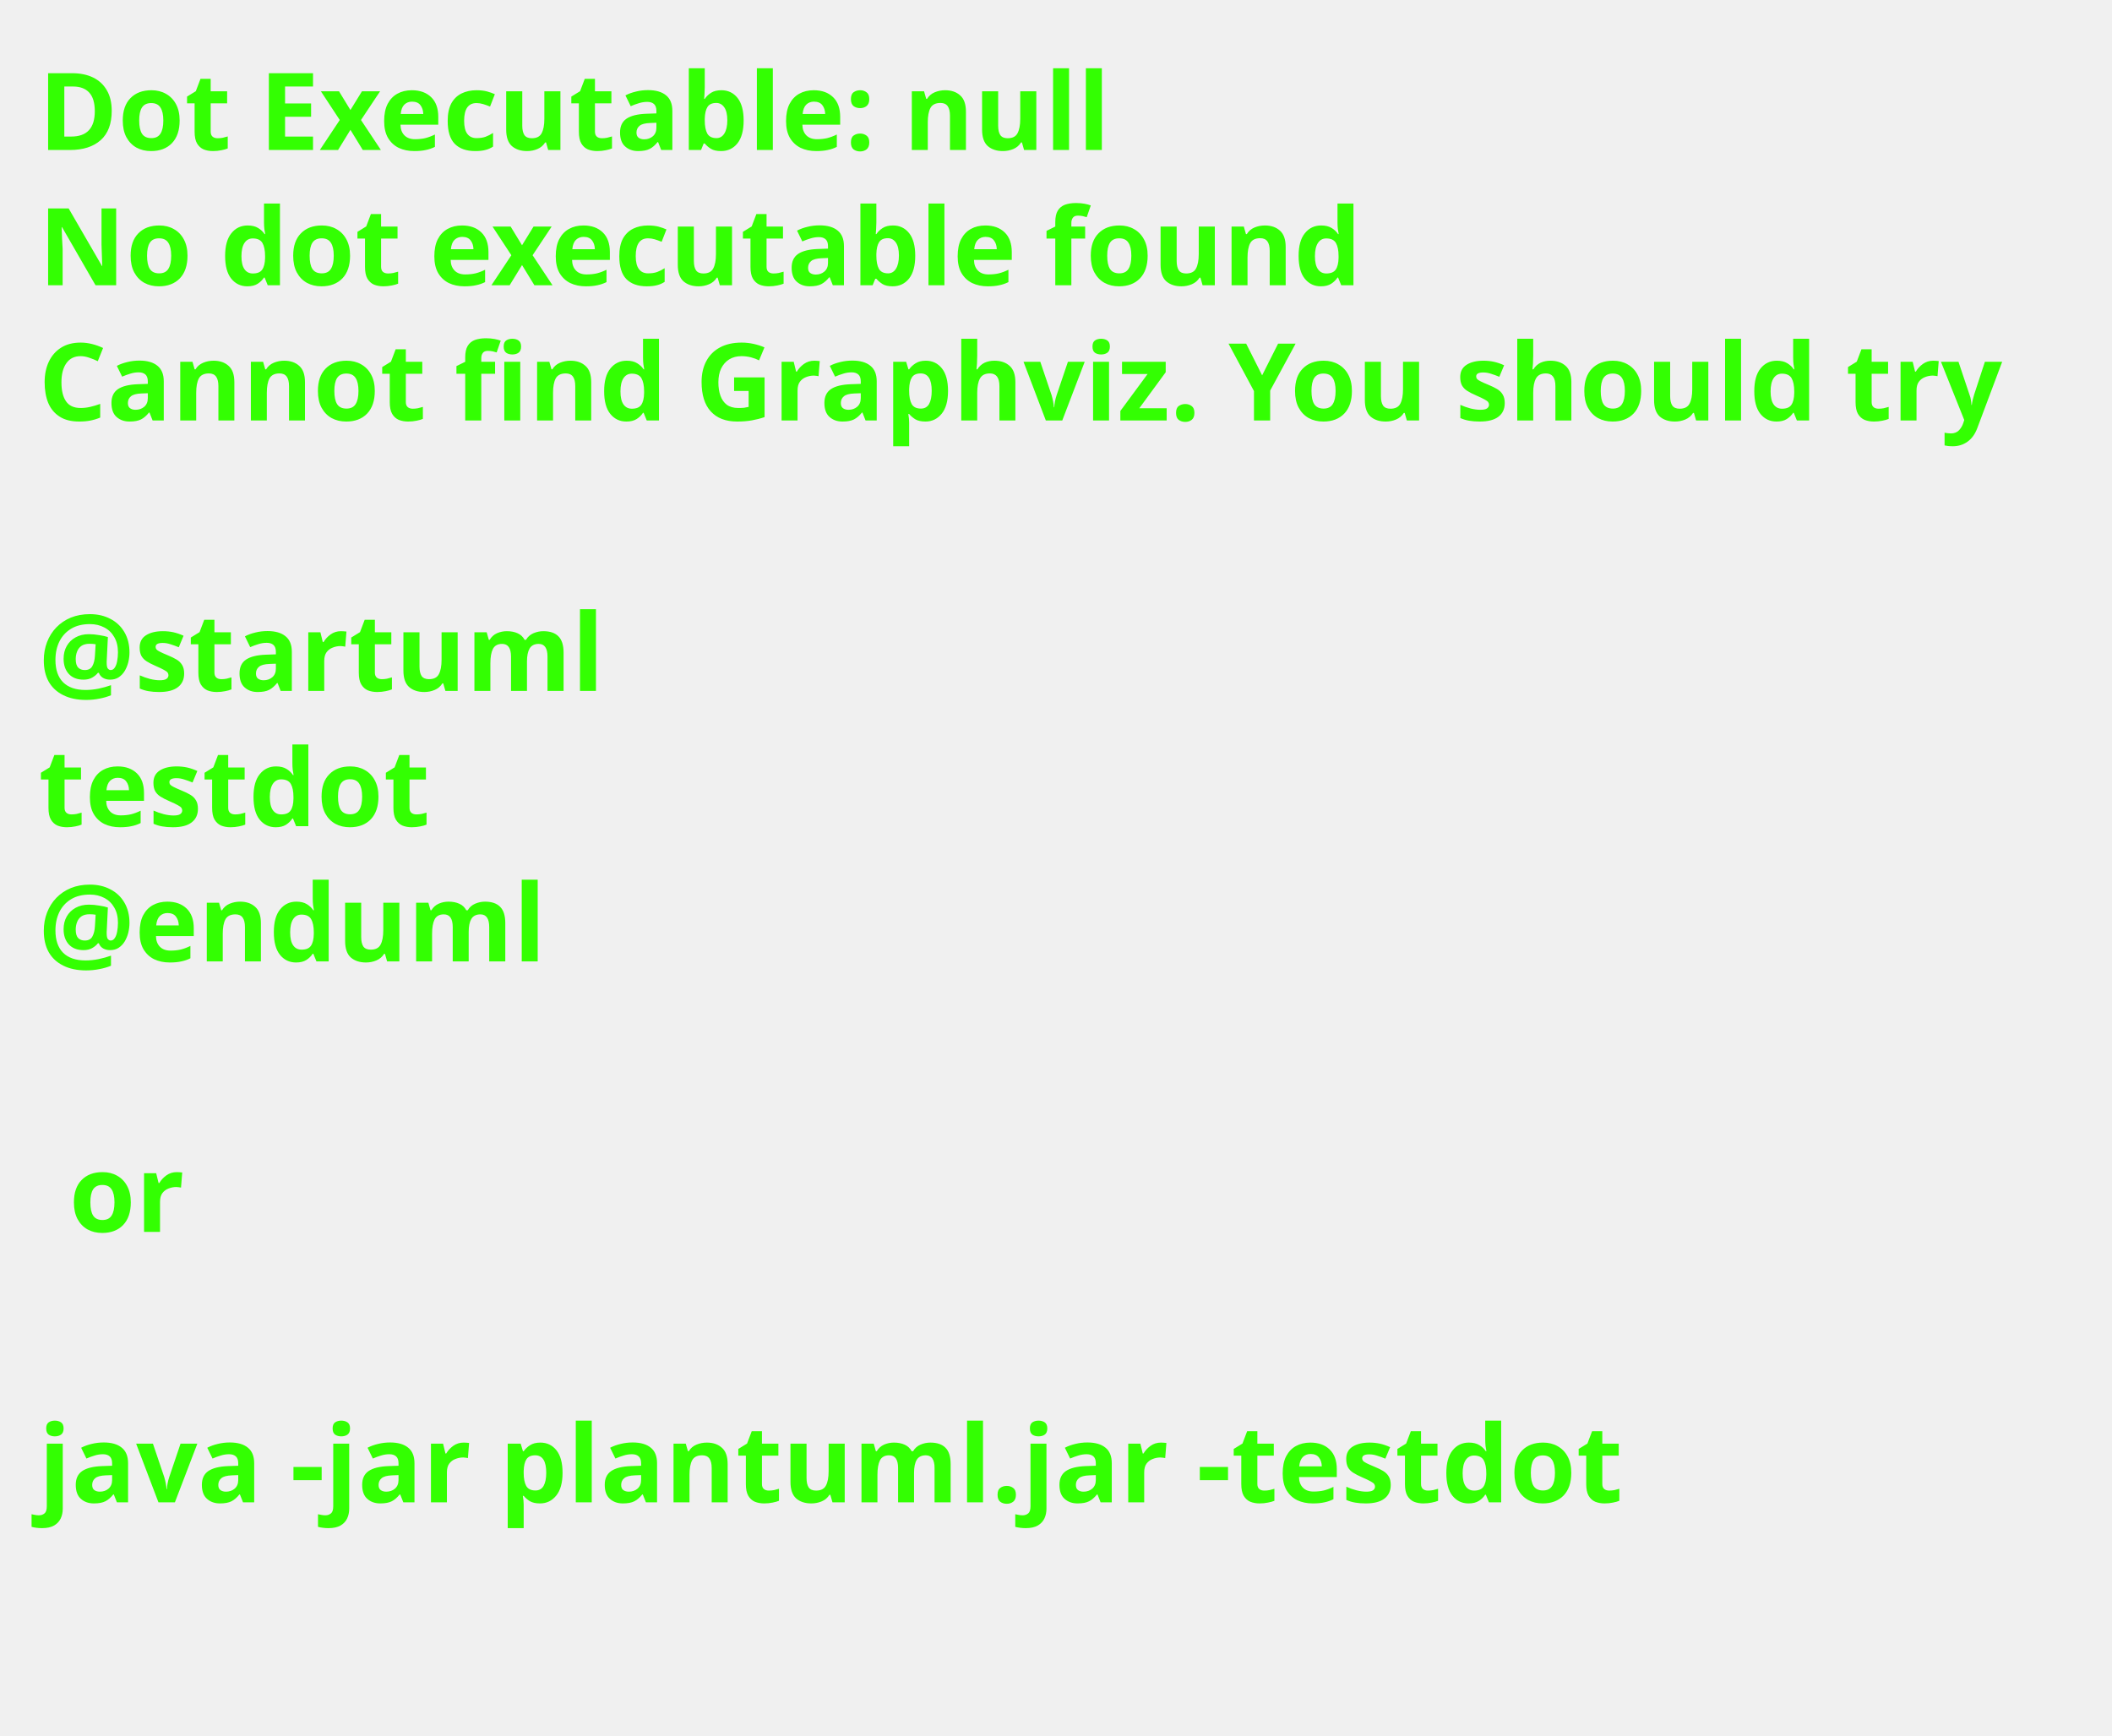
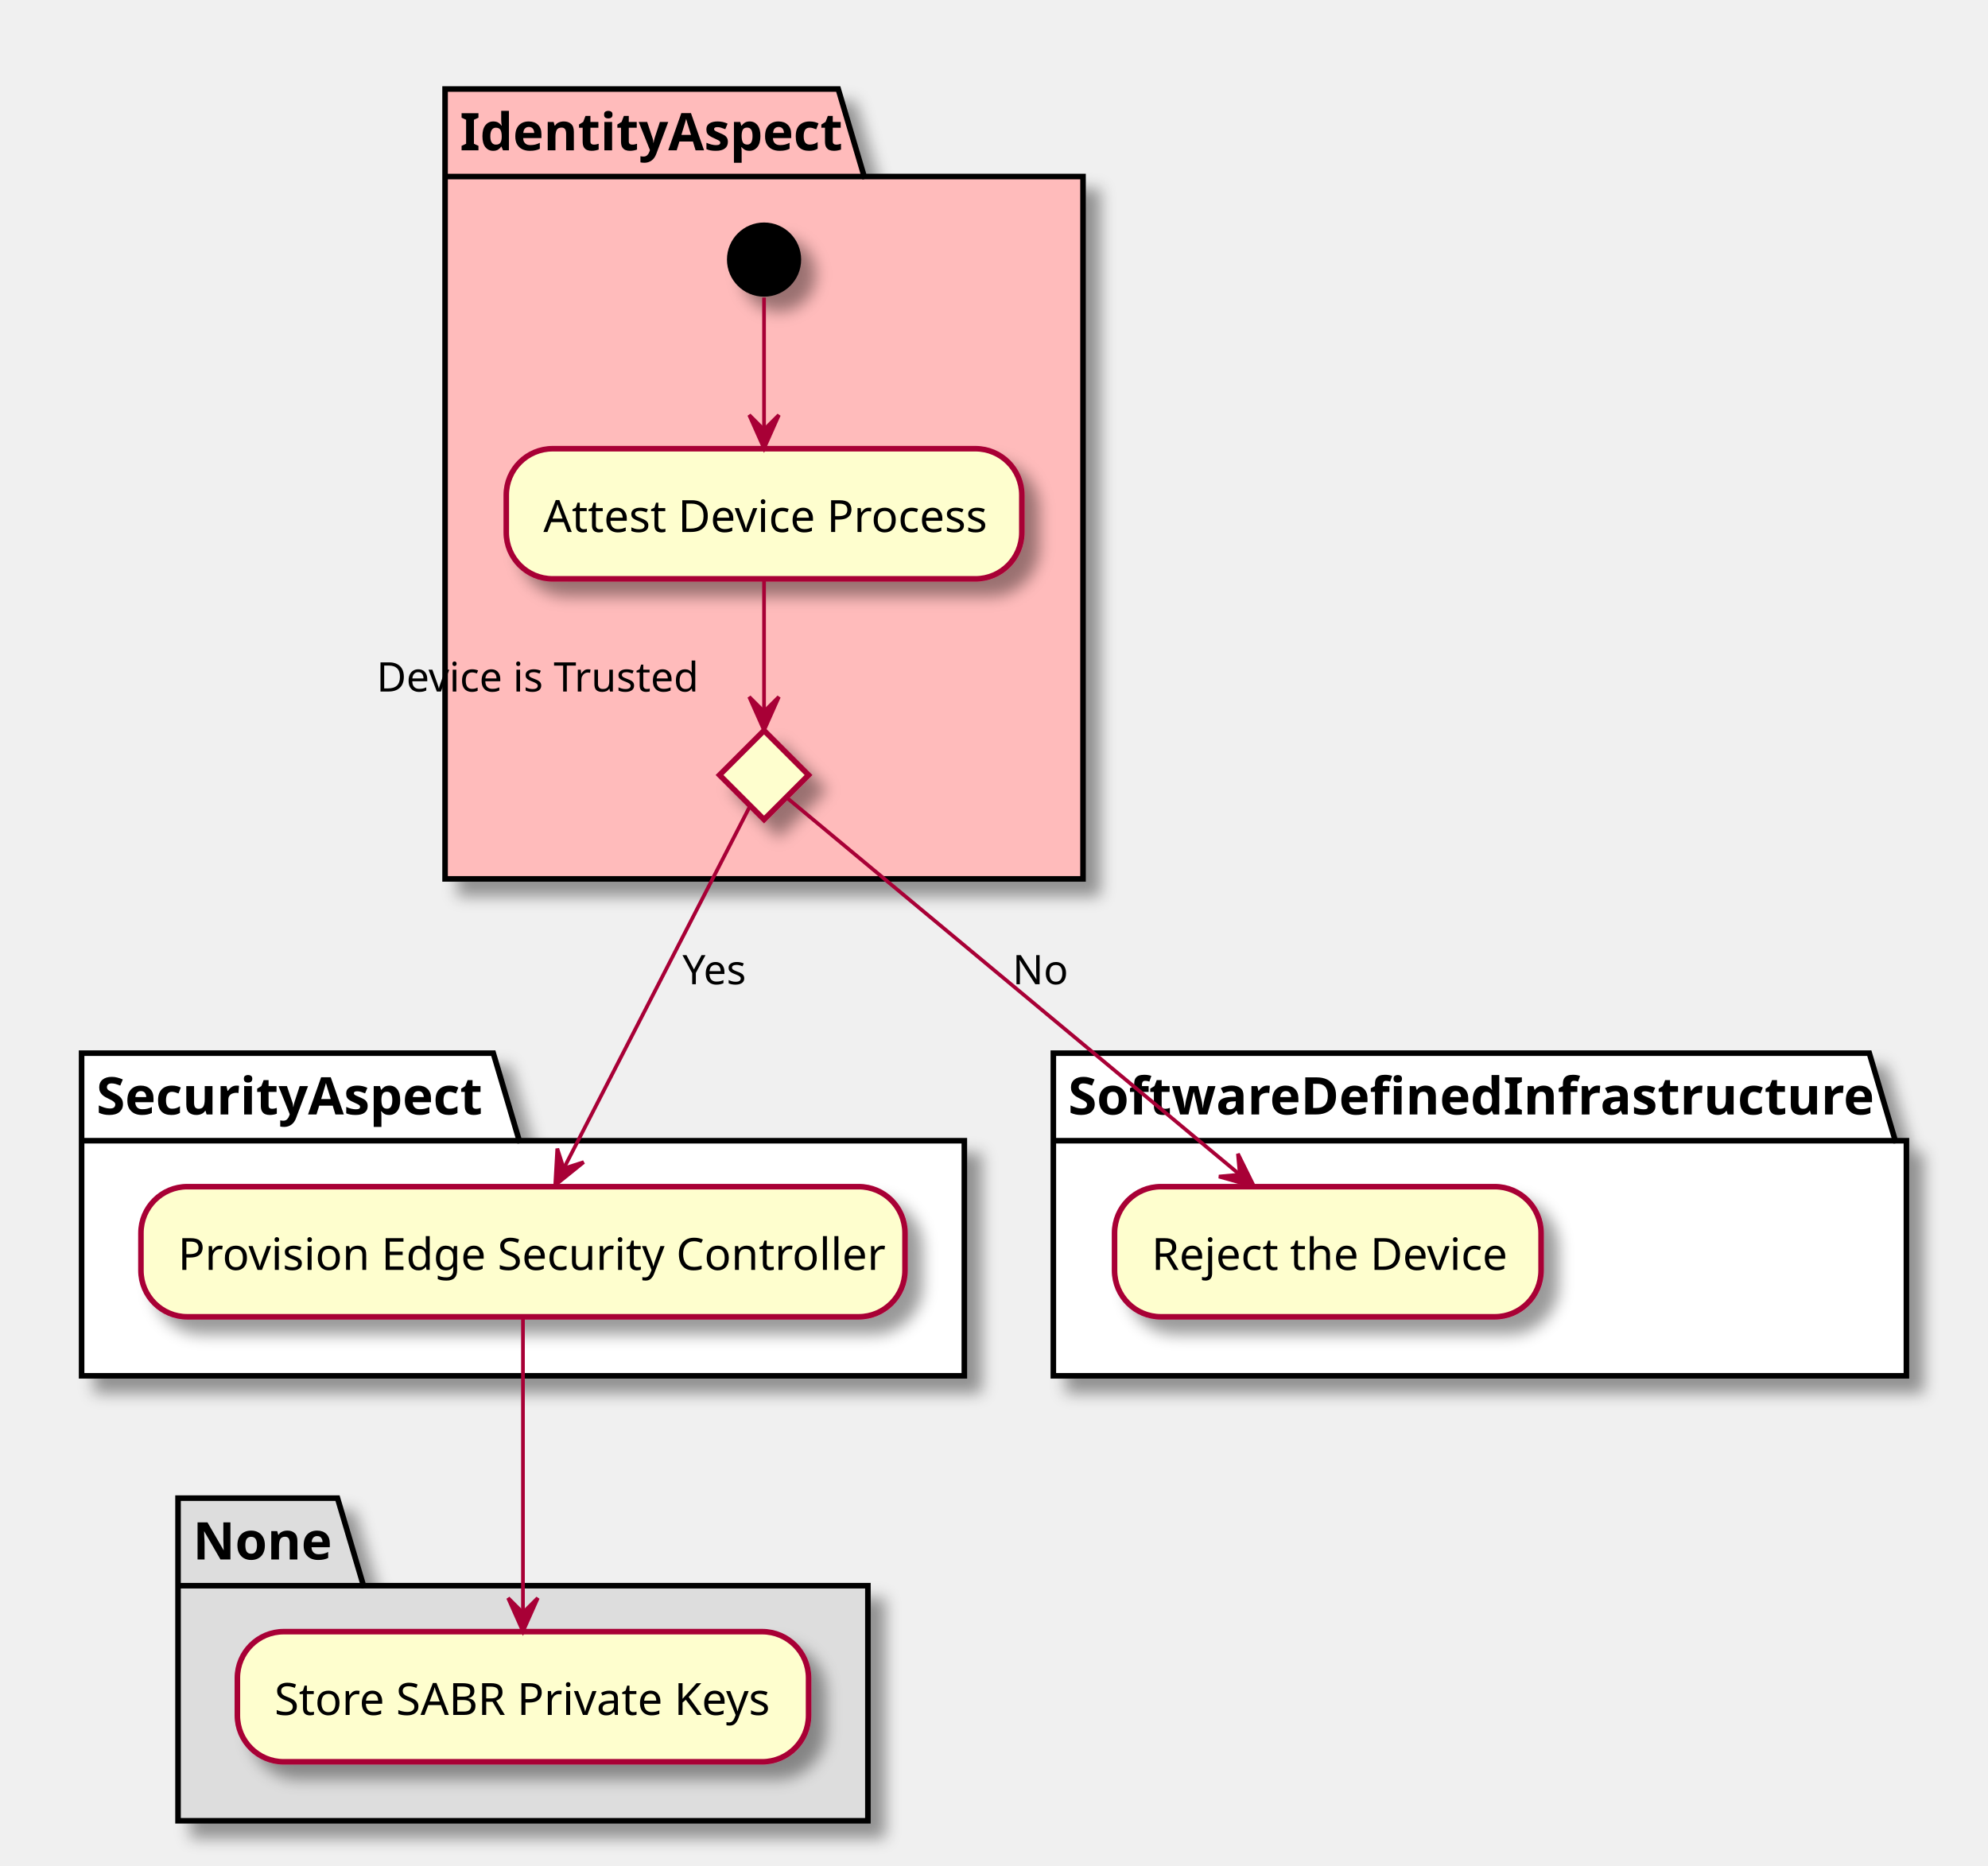
- <svg xmlns="http://www.w3.org/2000/svg" contentScriptType="application/ecmascript" contentStyleType="text/css" height="226px" preserveAspectRatio="none" style="width:275px;height:226px;background:#000000;" version="1.1" viewBox="0 0 275 226" width="275px" zoomAndPan="magnify">
-   <defs />
+ <svg xmlns="http://www.w3.org/2000/svg" contentScriptType="application/ecmascript" contentStyleType="text/css" height="503px" preserveAspectRatio="none" style="width:536px;height:503px;" version="1.1" viewBox="0 0 536 503" width="536px" zoomAndPan="magnify">
+   <defs>
+     <filter height="300%" id="f1ibyt4d2tnsi4" width="300%" x="-1" y="-1">
+       <feGaussianBlur result="blurOut" stdDeviation="2.0" />
+       <feColorMatrix in="blurOut" result="blurOut2" type="matrix" values="0 0 0 0 0 0 0 0 0 0 0 0 0 0 0 0 0 0 .4 0" />
+       <feOffset dx="4.0" dy="4.0" in="blurOut2" result="blurOut3" />
+       <feBlend in="SourceGraphic" in2="blurOut3" mode="normal" />
+     </filter>
+   </defs>
  <g>
-     <text fill="#33FF02" font-family="sans-serif" font-size="14" font-weight="bold" lengthAdjust="spacingAndGlyphs" textLength="140" x="5" y="19.533">Dot Executable: null</text>
-     <text fill="#33FF02" font-family="sans-serif" font-size="14" font-weight="bold" lengthAdjust="spacingAndGlyphs" textLength="173" x="5" y="37.143">No dot executable found</text>
-     <text fill="#33FF02" font-family="sans-serif" font-size="14" font-weight="bold" lengthAdjust="spacingAndGlyphs" textLength="258" x="5" y="54.752">Cannot find Graphviz. You should try</text>
-     <text fill="#33FF02" font-family="sans-serif" font-size="14" font-weight="bold" lengthAdjust="spacingAndGlyphs" textLength="0" x="9" y="72.361" />
-     <text fill="#33FF02" font-family="sans-serif" font-size="14" font-weight="bold" lengthAdjust="spacingAndGlyphs" textLength="71" x="5" y="89.971">@startuml</text>
-     <text fill="#33FF02" font-family="sans-serif" font-size="14" font-weight="bold" lengthAdjust="spacingAndGlyphs" textLength="50" x="5" y="107.58">testdot</text>
-     <text fill="#33FF02" font-family="sans-serif" font-size="14" font-weight="bold" lengthAdjust="spacingAndGlyphs" textLength="66" x="5" y="125.189">@enduml</text>
-     <text fill="#33FF02" font-family="sans-serif" font-size="14" font-weight="bold" lengthAdjust="spacingAndGlyphs" textLength="0" x="9" y="142.799" />
-     <text fill="#33FF02" font-family="sans-serif" font-size="14" font-weight="bold" lengthAdjust="spacingAndGlyphs" textLength="15" x="9" y="160.408">or</text>
-     <text fill="#33FF02" font-family="sans-serif" font-size="14" font-weight="bold" lengthAdjust="spacingAndGlyphs" textLength="0" x="9" y="178.018" />
-     <text fill="#33FF02" font-family="sans-serif" font-size="14" font-weight="bold" lengthAdjust="spacingAndGlyphs" textLength="201" x="5" y="195.627">java -jar plantuml.jar -testdot</text>
-     <text fill="#33FF02" font-family="sans-serif" font-size="14" font-weight="bold" lengthAdjust="spacingAndGlyphs" textLength="0" x="9" y="213.236" />
+     <polygon fill="#FFBBBB" filter="url(#f1ibyt4d2tnsi4)" points="120,24,226,24,233,47.609,292,47.609,292,237,120,237,120,24" style="stroke: #000000; stroke-width: 1.5;" />
+     <line style="stroke: #000000; stroke-width: 1.5;" x1="120" x2="233" y1="47.609" y2="47.609" />
+     <text fill="#000000" font-family="sans-serif" font-size="14" font-weight="bold" lengthAdjust="spacingAndGlyphs" textLength="100" x="124" y="40.533">IdentityAspect</text>
+     <polygon fill="#FFFFFF" filter="url(#f1ibyt4d2tnsi4)" points="22,284,133,284,140,307.609,260,307.609,260,371,22,371,22,284" style="stroke: #000000; stroke-width: 1.5;" />
+     <line style="stroke: #000000; stroke-width: 1.5;" x1="22" x2="140" y1="307.609" y2="307.609" />
+     <text fill="#000000" font-family="sans-serif" font-size="14" font-weight="bold" lengthAdjust="spacingAndGlyphs" textLength="105" x="26" y="300.533">SecurityAspect</text>
+     <polygon fill="#FFFFFF" filter="url(#f1ibyt4d2tnsi4)" points="284,284,504,284,511,307.609,514,307.609,514,371,284,371,284,284" style="stroke: #000000; stroke-width: 1.5;" />
+     <line style="stroke: #000000; stroke-width: 1.5;" x1="284" x2="511" y1="307.609" y2="307.609" />
+     <text fill="#000000" font-family="sans-serif" font-size="14" font-weight="bold" lengthAdjust="spacingAndGlyphs" textLength="214" x="288" y="300.533">SoftwareDefinedInfrastructure</text>
+     <polygon fill="#DDDDDD" filter="url(#f1ibyt4d2tnsi4)" points="48,404,91,404,98,427.609,234,427.609,234,491,48,491,48,404" style="stroke: #000000; stroke-width: 1.5;" />
+     <line style="stroke: #000000; stroke-width: 1.5;" x1="48" x2="98" y1="427.609" y2="427.609" />
+     <text fill="#000000" font-family="sans-serif" font-size="14" font-weight="bold" lengthAdjust="spacingAndGlyphs" textLength="37" x="52" y="420.533">None</text>
+     <ellipse cx="206" cy="70" fill="#000000" filter="url(#f1ibyt4d2tnsi4)" rx="10" ry="10" style="stroke: none; stroke-width: 1.0;" />
+     <rect fill="#FEFECE" filter="url(#f1ibyt4d2tnsi4)" height="35.094" rx="12.5" ry="12.5" style="stroke: #A80036; stroke-width: 1.5;" width="139" x="136.5" y="121" />
+     <text fill="#000000" font-family="sans-serif" font-size="12" lengthAdjust="spacingAndGlyphs" textLength="119" x="146.5" y="143.457">Attest Device Process</text>
+     <polygon fill="#FEFECE" filter="url(#f1ibyt4d2tnsi4)" points="206,197,218,209,206,221,194,209,206,197" style="stroke: #A80036; stroke-width: 1.5;" />
+     <rect fill="#FEFECE" filter="url(#f1ibyt4d2tnsi4)" height="35.094" rx="12.5" ry="12.5" style="stroke: #A80036; stroke-width: 1.5;" width="206" x="38" y="320" />
+     <text fill="#000000" font-family="sans-serif" font-size="12" lengthAdjust="spacingAndGlyphs" textLength="186" x="48" y="342.457">Provision Edge Security Controller</text>
+     <rect fill="#FEFECE" filter="url(#f1ibyt4d2tnsi4)" height="35.094" rx="12.5" ry="12.5" style="stroke: #A80036; stroke-width: 1.5;" width="115" x="300.5" y="320" />
+     <text fill="#000000" font-family="sans-serif" font-size="12" lengthAdjust="spacingAndGlyphs" textLength="95" x="310.5" y="342.457">Reject the Device</text>
+     <rect fill="#FEFECE" filter="url(#f1ibyt4d2tnsi4)" height="35.094" rx="12.5" ry="12.5" style="stroke: #A80036; stroke-width: 1.5;" width="154" x="64" y="440" />
+     <text fill="#000000" font-family="sans-serif" font-size="12" lengthAdjust="spacingAndGlyphs" textLength="134" x="74" y="462.457">Store SABR Private Keys</text>
+     <path d="M206,80.247 C206,89.427 206,103.836 206,115.901 " fill="none" id="start-Attest Device Process" style="stroke: #A80036; stroke-width: 1.0;" />
+     <polygon fill="#A80036" points="206,120.907,210,111.907,206,115.907,202,111.907,206,120.907" style="stroke: #A80036; stroke-width: 1.0;" />
+     <path d="M206,156.082 C206,166.872 206,180.883 206,191.63 " fill="none" id="Attest Device Process-#5789" style="stroke: #A80036; stroke-width: 1.0;" />
+     <polygon fill="#A80036" points="206,196.918,210,187.918,206,191.918,202,187.918,206,196.918" style="stroke: #A80036; stroke-width: 1.0;" />
+     <text fill="#000000" font-family="sans-serif" font-size="11" lengthAdjust="spacingAndGlyphs" textLength="84" x="101.525" y="186.482">Device is Trusted</text>
+     <path d="M202.129,217.534 C192.466,236.339 167.001,285.899 152.164,314.773 " fill="none" id="#5789-Provision Edge Security Controller" style="stroke: #A80036; stroke-width: 1.0;" />
+     <polygon fill="#A80036" points="149.701,319.567,157.371,313.389,151.986,315.119,150.255,309.734,149.701,319.567" style="stroke: #A80036; stroke-width: 1.0;" />
+     <text fill="#000000" font-family="sans-serif" font-size="11" lengthAdjust="spacingAndGlyphs" textLength="20" x="184" y="265.419">Yes</text>
+     <path d="M212.147,215.116 C232.428,231.994 297.968,286.539 333.894,316.438 " fill="none" id="#5789-Reject the Device" style="stroke: #A80036; stroke-width: 1.0;" />
+     <polygon fill="#A80036" points="338.124,319.958,333.766,311.126,334.281,316.759,328.648,317.275,338.124,319.958" style="stroke: #A80036; stroke-width: 1.0;" />
+     <text fill="#000000" font-family="sans-serif" font-size="11" lengthAdjust="spacingAndGlyphs" textLength="13" x="273" y="265.419">No</text>
+     <path d="M141,355.156 C141,375.976 141,411.665 141,434.658 " fill="none" id="Provision Edge Security Controller-Store SABR Private Keys" style="stroke: #A80036; stroke-width: 1.0;" />
+     <polygon fill="#A80036" points="141,439.928,145,430.928,141,434.928,137,430.928,141,439.928" style="stroke: #A80036; stroke-width: 1.0;" />
  </g>
</svg>
